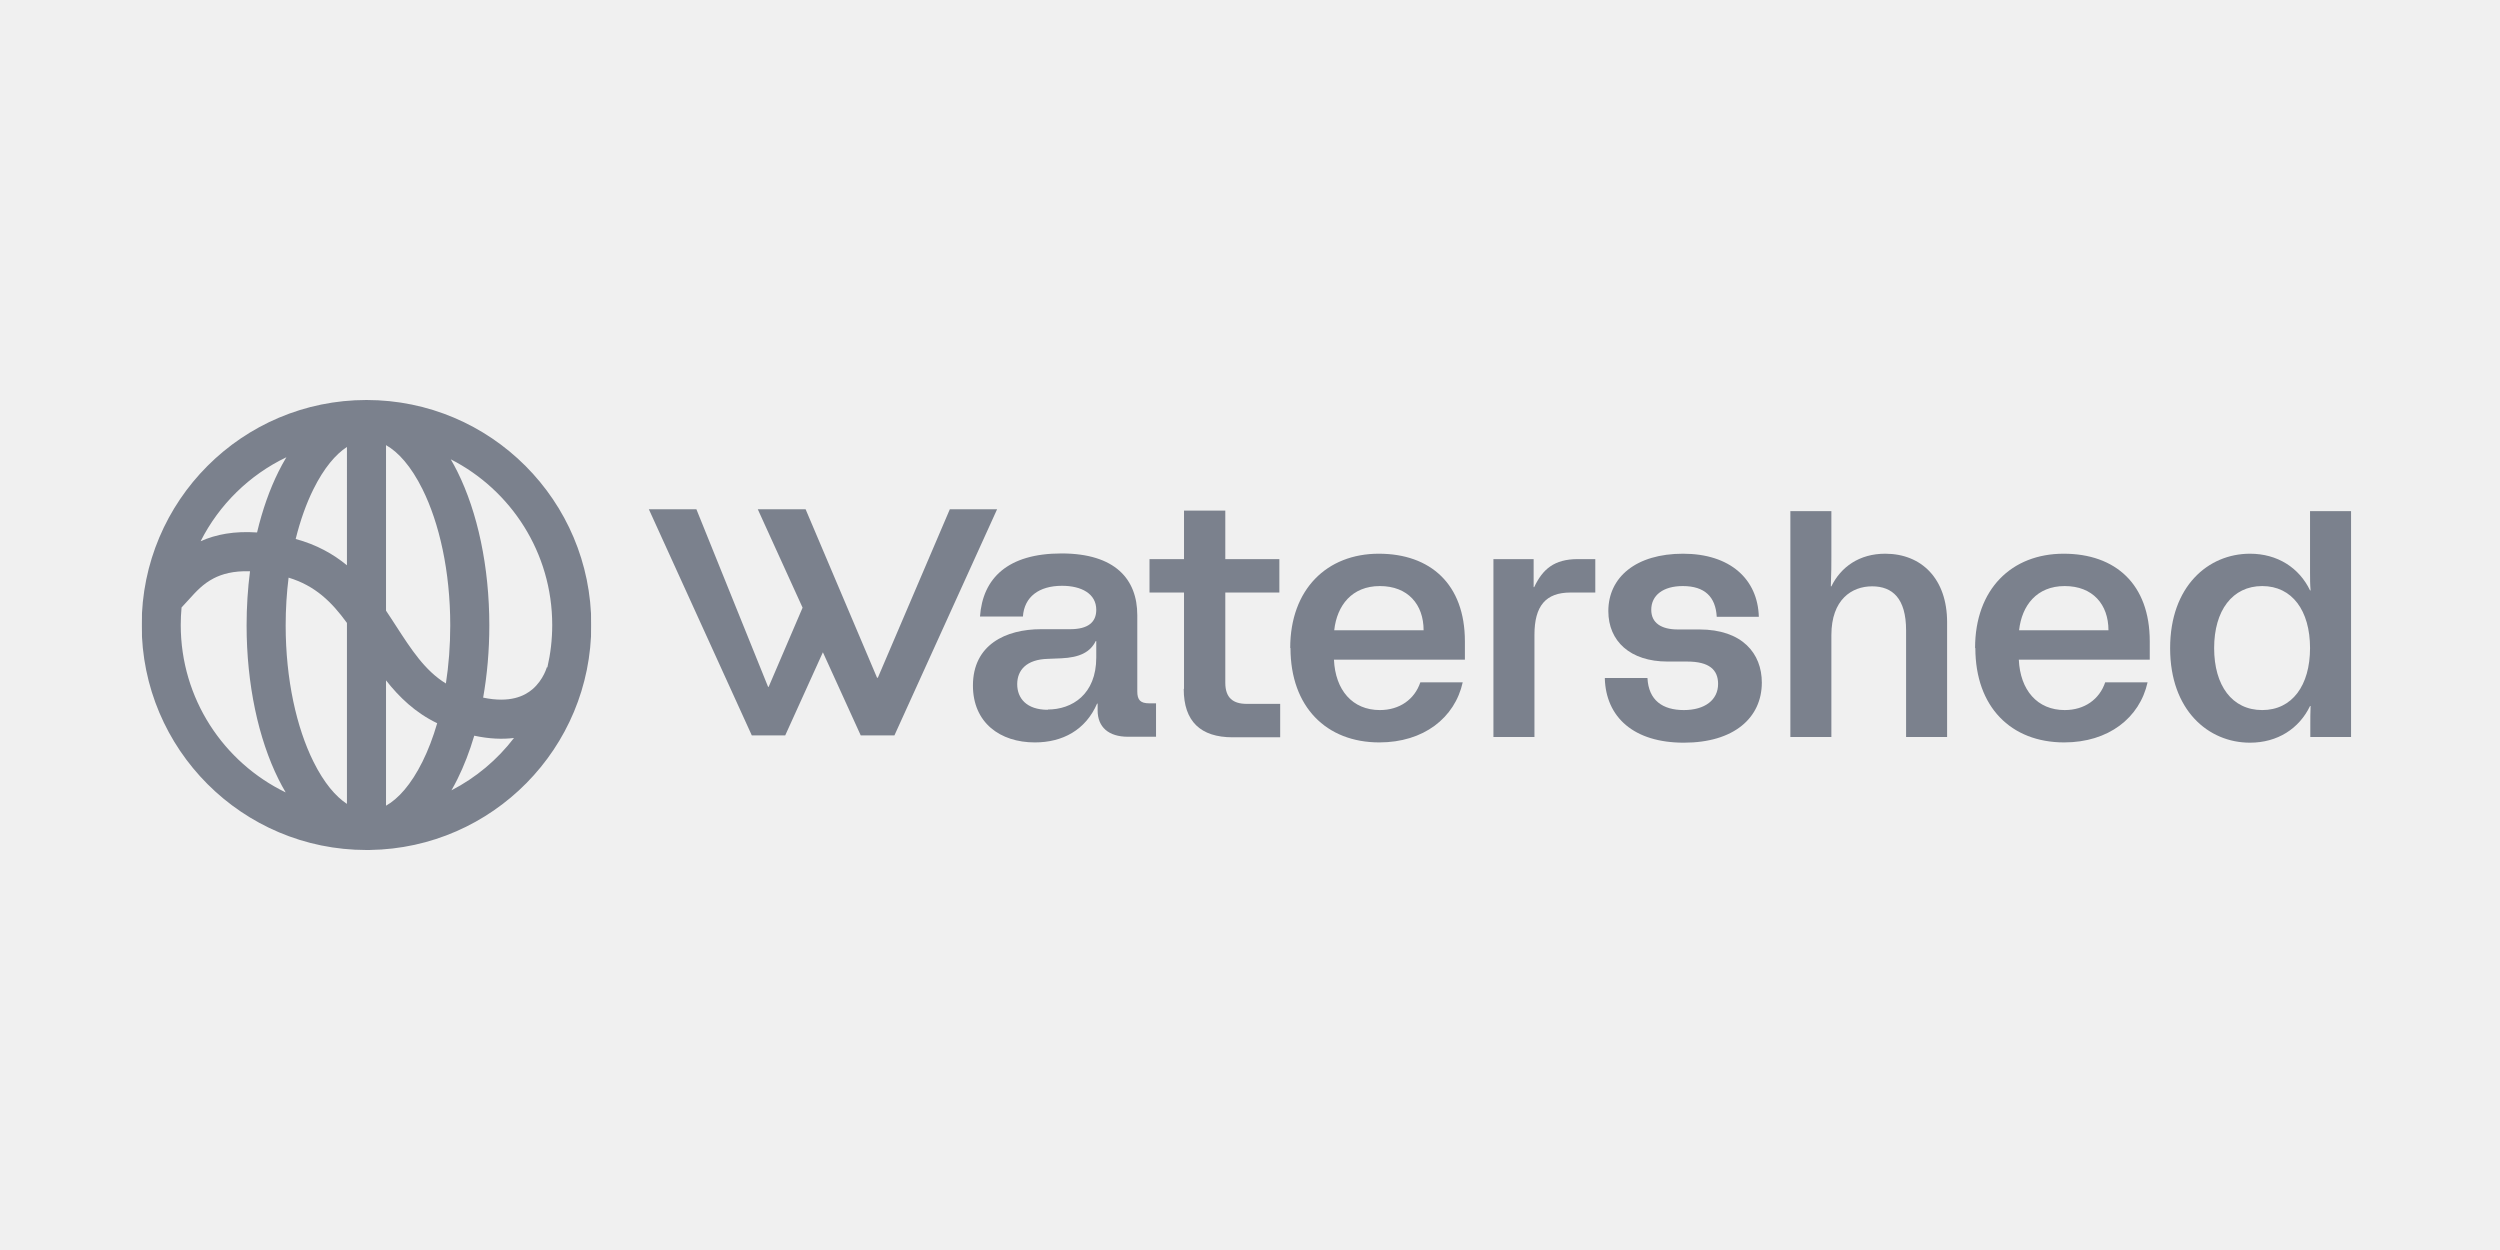
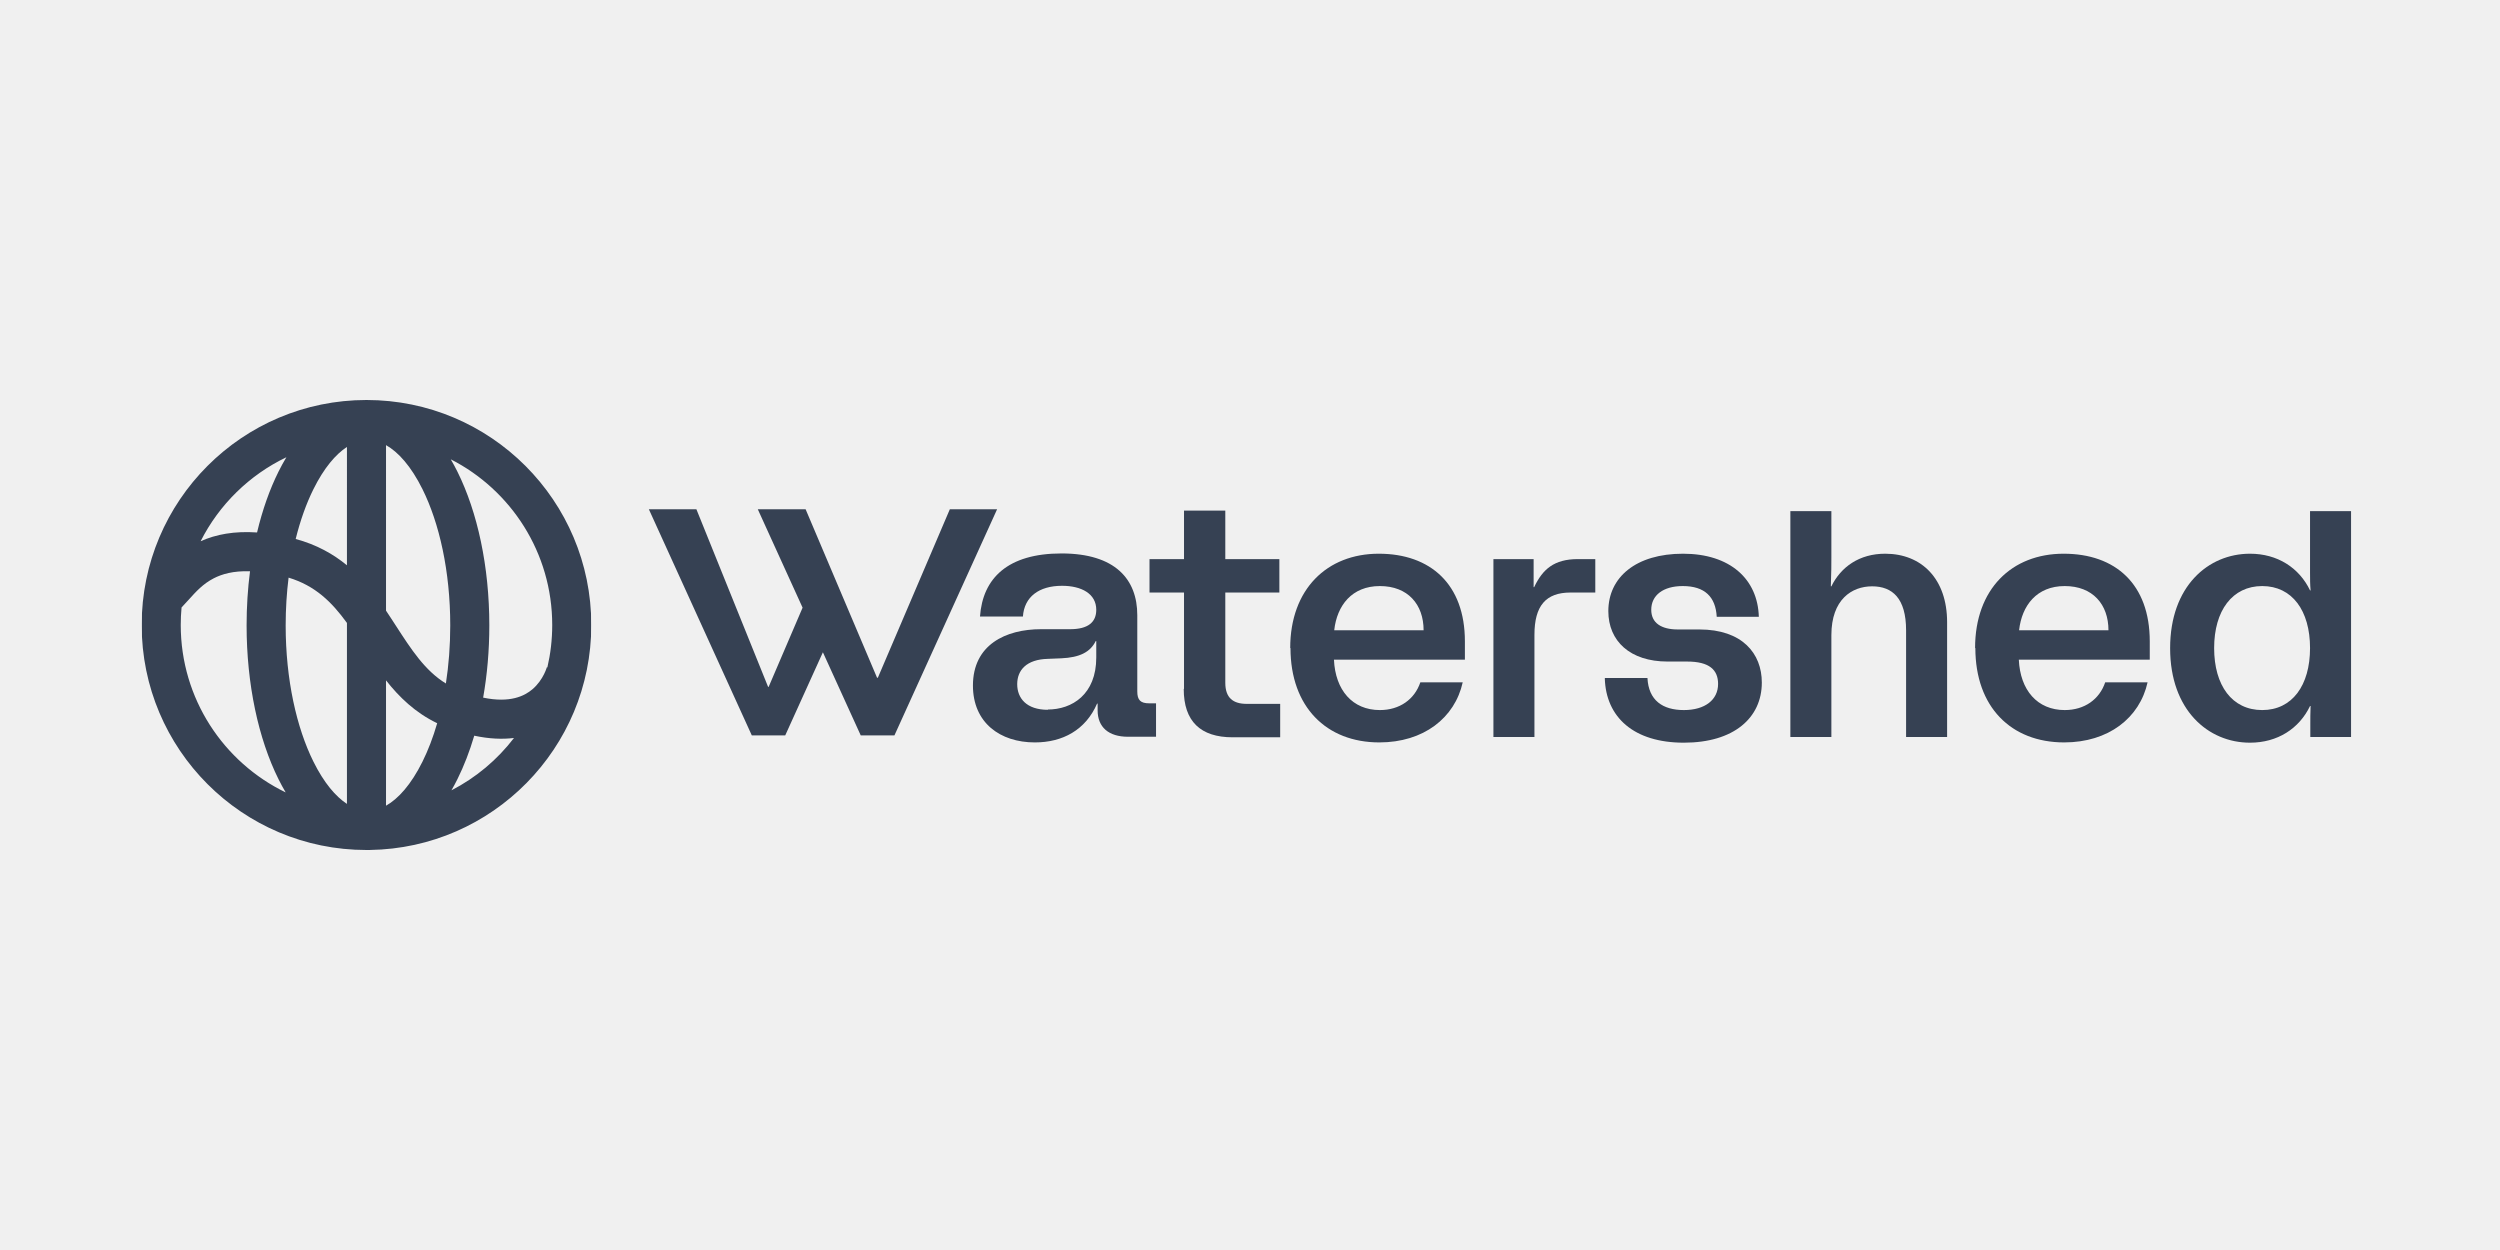
<svg xmlns="http://www.w3.org/2000/svg" width="600" height="300" viewBox="0 0 600 300" fill="none">
-   <path d="M248.369 178.181C240.024 178.181 233.504 173.458 233.504 164.529C233.504 154.76 241.328 151.007 249.868 151.007H256.845C261.148 151.007 263.104 149.325 263.104 146.349C263.104 142.467 259.518 140.591 254.889 140.591C249.347 140.591 245.826 143.243 245.5 147.966H235.199C235.851 138.779 241.849 132.827 254.758 132.827C267.668 132.827 272.949 139.038 272.949 147.643V165.952C272.949 168.023 273.731 168.799 275.818 168.799H277.448V176.822H270.732C266.038 176.822 263.43 174.493 263.43 170.481V168.864H263.3C260.561 175.205 255.02 178.181 248.369 178.181ZM251.434 170.287C257.301 170.287 263.104 166.664 263.104 157.8V153.854H262.974C261.67 156.507 259.127 157.8 254.693 157.995L251.498 158.124C246.348 158.253 244.131 160.841 244.131 164.206C244.131 167.57 246.348 170.352 251.498 170.352L251.434 170.287Z" fill="#7B818D" />
-   <path d="M284.163 165.305V142.208H275.883V134.185H284.163V122.54H294.073V134.185H307.048V142.208H294.073V163.882C294.073 167.505 295.964 168.929 299.224 168.929H307.244V176.951H295.834C288.14 176.951 284.098 173.134 284.098 165.37L284.163 165.305Z" fill="#7B818D" />
-   <path d="M309.652 155.536C309.652 141.367 318.519 132.891 330.907 132.891C343.295 132.891 351.575 140.202 351.575 153.918V158.318H320.149C320.475 165.629 324.583 170.416 331.168 170.416C335.927 170.416 339.513 167.828 340.883 163.752H351.053C349.163 172.293 341.665 178.18 331.037 178.18C318.324 178.18 309.717 169.64 309.717 155.536H309.652ZM341.665 151.265C341.665 145.054 337.883 140.655 331.168 140.655C324.452 140.655 320.866 145.313 320.214 151.265H341.665Z" fill="#7B818D" />
-   <path d="M358.357 134.184H368.072V140.913H368.202C370.223 136.643 372.962 134.184 378.699 134.184H382.872V142.207H376.939C371.006 142.207 368.268 145.377 368.268 152.365V176.886H358.422V134.184H358.357Z" fill="#7B818D" />
-   <path d="M385.219 162.717H395.39C395.65 168.087 399.041 170.416 404.126 170.416C409.212 170.416 412.342 167.958 412.342 164.141C412.342 160.776 410.255 158.771 404.909 158.771H400.215C391.217 158.771 386.001 153.854 386.001 146.672C386.001 138.52 392.651 132.891 403.93 132.891C415.21 132.891 421.86 138.973 422.121 148.031H412.015C411.755 143.243 409.146 140.655 403.866 140.655C399.171 140.655 396.302 142.855 396.302 146.348C396.302 149.519 398.715 151.071 402.692 151.071H407.843C418.144 151.071 422.838 156.829 422.838 163.817C422.838 172.293 416.123 178.245 404.126 178.245C392.13 178.245 385.414 172.163 385.153 162.782L385.219 162.717Z" fill="#7B818D" />
-   <path d="M429.687 122.668H439.531V133.667C439.531 135.608 439.531 137.096 439.401 140.719H439.531C441.813 136.061 446.247 132.891 452.441 132.891C461.242 132.891 467.306 138.973 467.306 149.324V176.886H457.461V151.265C457.461 143.631 454.201 140.719 449.311 140.719C444.421 140.719 439.531 143.89 439.531 152.43V176.886H429.687V122.668Z" fill="#7B818D" />
-   <path d="M474.019 155.536C474.019 141.367 482.821 132.891 495.274 132.891C507.727 132.891 515.942 140.202 515.942 153.918V158.318H484.516C484.842 165.629 488.95 170.416 495.534 170.416C500.294 170.416 503.88 167.828 505.249 163.752H515.42C513.529 172.293 506.031 178.18 495.404 178.18C482.625 178.18 474.084 169.64 474.084 155.536H474.019ZM506.031 151.265C506.031 145.054 502.25 140.655 495.534 140.655C488.819 140.655 485.233 145.313 484.581 151.265H506.031Z" fill="#7B818D" />
-   <path d="M520.832 155.536C520.832 140.719 529.96 132.891 540.001 132.891C546.585 132.891 551.801 136.255 554.409 141.69H554.54C554.409 140.202 554.409 138.908 554.409 137.355V122.668H564.254V176.886H554.475V174.039C554.475 172.486 554.475 171.063 554.54 169.445H554.409C551.801 174.881 546.585 178.245 540.001 178.245C529.96 178.245 520.832 170.416 520.832 155.6V155.536ZM542.934 170.416C550.106 170.416 554.409 164.529 554.409 155.536C554.409 146.542 550.106 140.655 542.934 140.655C535.762 140.655 531.394 146.542 531.394 155.536C531.394 164.529 535.697 170.416 542.934 170.416Z" fill="#7B818D" />
-   <path fill-rule="evenodd" clip-rule="evenodd" d="M197.494 156.546L206.577 176.498H214.661L239.306 122.216H227.962L210.684 162.652H210.489L193.342 122.216H181.866L192.621 145.841L184.474 164.852H184.344L167.132 122.216H155.722L180.432 176.498H188.452L197.494 156.546Z" fill="#7B818D" />
-   <mask id="mask0_598_18" style="mask-type:luminance" maskUnits="userSpaceOnUse" x="34" y="96" width="108" height="108">
+   <path d="M248.369 178.181C240.024 178.181 233.504 173.458 233.504 164.529C233.504 154.76 241.328 151.007 249.868 151.007H256.845C261.148 151.007 263.104 149.325 263.104 146.349C263.104 142.467 259.518 140.591 254.889 140.591C249.347 140.591 245.826 143.243 245.5 147.966H235.199C235.851 138.779 241.849 132.827 254.758 132.827C267.668 132.827 272.949 139.038 272.949 147.643V165.952C272.949 168.023 273.731 168.799 275.818 168.799H277.448V176.822H270.732C266.038 176.822 263.43 174.493 263.43 170.481V168.864H263.3C260.561 175.205 255.02 178.181 248.369 178.181ZM251.434 170.287C257.301 170.287 263.104 166.664 263.104 157.8V153.854H262.974C261.67 156.507 259.127 157.8 254.693 157.995L251.498 158.124C246.348 158.253 244.131 160.841 244.131 164.206C244.131 167.57 246.348 170.352 251.498 170.352L251.434 170.287Z" fill="#364153" />
+   <path d="M284.163 165.305V142.208H275.883V134.185H284.163V122.54H294.073V134.185H307.048V142.208H294.073V163.882C294.073 167.505 295.964 168.929 299.224 168.929H307.244V176.951H295.834C288.14 176.951 284.098 173.134 284.098 165.37L284.163 165.305Z" fill="#364153" />
+   <path d="M309.652 155.536C309.652 141.367 318.519 132.891 330.907 132.891C343.295 132.891 351.575 140.202 351.575 153.918V158.318H320.149C320.475 165.629 324.583 170.416 331.168 170.416C335.927 170.416 339.513 167.828 340.883 163.752H351.053C349.163 172.293 341.665 178.18 331.037 178.18C318.324 178.18 309.717 169.64 309.717 155.536H309.652ZM341.665 151.265C341.665 145.054 337.883 140.655 331.168 140.655C324.452 140.655 320.866 145.313 320.214 151.265H341.665Z" fill="#364153" />
+   <path d="M358.355 134.184H368.07V140.913H368.2C370.221 136.643 372.96 134.184 378.697 134.184H382.87V142.207H376.937C371.004 142.207 368.266 145.377 368.266 152.365V176.886H358.42V134.184H358.355Z" fill="#364153" />
+   <path d="M385.218 162.717H395.389C395.649 168.087 399.04 170.416 404.125 170.416C409.211 170.416 412.341 167.958 412.341 164.141C412.341 160.776 410.254 158.771 404.908 158.771H400.214C391.216 158.771 386 153.854 386 146.672C386 138.52 392.65 132.891 403.929 132.891C415.209 132.891 421.859 138.973 422.12 148.031H412.014C411.754 143.243 409.145 140.655 403.865 140.655C399.17 140.655 396.301 142.855 396.301 146.348C396.301 149.519 398.714 151.071 402.691 151.071H407.842C418.143 151.071 422.837 156.829 422.837 163.817C422.837 172.293 416.122 178.245 404.125 178.245C392.129 178.245 385.413 172.163 385.152 162.782L385.218 162.717Z" fill="#364153" />
+   <path d="M429.688 122.668H439.531V133.667C439.531 135.608 439.531 137.096 439.401 140.719H439.531C441.813 136.061 446.247 132.891 452.441 132.891C461.242 132.891 467.306 138.973 467.306 149.324V176.886H457.461V151.265C457.461 143.631 454.201 140.719 449.311 140.719C444.421 140.719 439.531 143.89 439.531 152.43V176.886H429.688V122.668Z" fill="#364153" />
+   <path d="M474.02 155.536C474.02 141.367 482.822 132.891 495.275 132.891C507.728 132.891 515.943 140.202 515.943 153.918V158.318H484.517C484.843 165.629 488.951 170.416 495.535 170.416C500.295 170.416 503.881 167.828 505.25 163.752H515.421C513.53 172.293 506.032 178.18 495.405 178.18C482.626 178.18 474.085 169.64 474.085 155.536H474.02ZM506.032 151.265C506.032 145.054 502.251 140.655 495.535 140.655C488.82 140.655 485.234 145.313 484.582 151.265H506.032Z" fill="#364153" />
+   <path d="M520.832 155.536C520.832 140.719 529.96 132.891 540.001 132.891C546.585 132.891 551.801 136.255 554.409 141.69H554.54C554.409 140.202 554.409 138.908 554.409 137.355V122.668H564.254V176.886H554.475V174.039C554.475 172.486 554.475 171.063 554.54 169.445H554.409C551.801 174.881 546.585 178.245 540.001 178.245C529.96 178.245 520.832 170.416 520.832 155.6V155.536ZM542.934 170.416C550.106 170.416 554.409 164.529 554.409 155.536C554.409 146.542 550.106 140.655 542.934 140.655C535.762 140.655 531.394 146.542 531.394 155.536C531.394 164.529 535.697 170.416 542.934 170.416Z" fill="#364153" />
+   <path fill-rule="evenodd" clip-rule="evenodd" d="M197.495 156.546L206.578 176.498H214.662L239.307 122.216H227.963L210.685 162.652H210.49L193.343 122.216H181.867L192.622 145.841L184.475 164.852H184.345L167.133 122.216H155.723L180.433 176.498H188.453L197.495 156.546Z" fill="#364153" />
+   <mask id="mask0_1904_3779" style="mask-type:luminance" maskUnits="userSpaceOnUse" x="34" y="96" width="108" height="108">
    <path d="M34 96H141.911V204H34V96Z" fill="white" />
  </mask>
-   <g mask="url(#mask0_598_18)">
-     <path fill-rule="evenodd" clip-rule="evenodd" d="M43.574 145.791C43.444 147.176 43.378 148.58 43.378 150C43.378 167.683 53.659 182.965 68.567 190.182C67.953 189.147 67.374 188.077 66.831 186.984C62.022 177.302 59.183 164.255 59.183 150.1C59.183 145.634 59.465 141.277 60.004 137.102C55.953 136.977 53.237 137.789 51.286 138.801C48.714 140.136 47.131 141.887 45.223 143.997C44.706 144.569 44.165 145.167 43.574 145.791ZM48.15 129.896C51.813 128.251 56.217 127.419 61.694 127.79C62.974 122.407 64.711 117.485 66.831 113.216C67.423 112.024 68.058 110.86 68.735 109.736C59.848 113.993 52.59 121.11 48.15 129.896ZM83.267 107.264C80.563 109.036 77.763 112.293 75.228 117.396C73.526 120.823 72.074 124.859 70.964 129.357C76.006 130.72 79.988 132.972 83.266 135.672L83.267 107.264ZM83.266 149.504C79.624 144.478 75.643 140.561 69.262 138.633C68.806 142.281 68.56 146.122 68.56 150.1C68.56 163.121 71.192 174.677 75.228 182.804C77.763 187.907 80.563 191.164 83.266 192.936L83.266 149.504ZM92.644 193.369V163.283C95.775 167.271 99.637 171.034 104.925 173.573C103.935 176.985 102.742 180.086 101.392 182.804C98.635 188.356 95.564 191.721 92.644 193.369ZM107.013 164.039C101.977 160.934 98.78 155.995 94.884 149.976C94.575 149.499 94.262 149.015 93.943 148.525C93.52 147.874 93.088 147.216 92.644 146.555L92.645 106.831C95.564 108.479 98.635 111.845 101.392 117.396C105.429 125.523 108.06 137.079 108.06 150.1C108.06 154.987 107.69 159.669 107.013 164.039ZM115.956 167.43C116.922 161.972 117.438 156.137 117.438 150.1C117.438 135.945 114.599 122.898 109.789 113.216C109.284 112.199 108.748 111.202 108.181 110.234C122.635 117.611 132.533 132.649 132.533 150C132.533 153.503 132.13 156.911 131.367 160.182C131.241 160.15 131.241 160.149 131.241 160.148L131.243 160.143L131.245 160.134L131.249 160.119L131.252 160.107C131.252 160.107 131.248 160.121 131.239 160.15C131.223 160.206 131.19 160.316 131.137 160.468C131.03 160.777 130.848 161.246 130.57 161.803C130.007 162.934 129.11 164.303 127.763 165.443C125.899 167.021 122.43 168.79 115.956 167.43ZM113.821 176.566C112.705 180.342 111.351 183.84 109.789 186.984C109.334 187.902 108.853 188.803 108.346 189.681C114.235 186.645 119.36 182.334 123.358 177.113C120.549 177.465 117.379 177.332 113.821 176.566ZM88.779 203.994C118.196 203.553 141.911 179.549 141.911 150C141.911 120.175 117.753 96 87.955 96C58.158 96 34 120.175 34 150C34 179.825 58.158 204 87.955 204C88.03 204 88.104 204 88.178 203.999C88.222 204 88.266 204 88.31 204C88.467 204 88.623 203.998 88.779 203.994Z" fill="#7B818D" />
+   <g mask="url(#mask0_1904_3779)">
+     <path fill-rule="evenodd" clip-rule="evenodd" d="M43.574 145.791C43.444 147.176 43.378 148.58 43.378 150C43.378 167.683 53.659 182.965 68.567 190.182C67.953 189.147 67.374 188.077 66.831 186.984C62.022 177.302 59.183 164.255 59.183 150.1C59.183 145.634 59.465 141.277 60.004 137.102C55.953 136.977 53.237 137.789 51.286 138.801C48.714 140.136 47.131 141.887 45.223 143.997C44.706 144.569 44.165 145.167 43.574 145.791ZM48.15 129.896C51.813 128.251 56.217 127.419 61.694 127.79C62.974 122.407 64.711 117.485 66.831 113.216C67.423 112.024 68.058 110.86 68.735 109.736C59.848 113.993 52.59 121.11 48.15 129.896ZM83.267 107.264C80.563 109.036 77.763 112.293 75.228 117.396C73.526 120.823 72.074 124.859 70.964 129.357C76.006 130.72 79.988 132.972 83.266 135.672L83.267 107.264ZM83.266 149.504C79.624 144.478 75.643 140.561 69.262 138.633C68.806 142.281 68.56 146.122 68.56 150.1C68.56 163.121 71.192 174.677 75.228 182.804C77.763 187.907 80.563 191.164 83.266 192.936V149.504ZM92.644 193.369V163.283C95.775 167.271 99.637 171.034 104.925 173.573C103.935 176.985 102.742 180.086 101.392 182.804C98.635 188.356 95.564 191.721 92.644 193.369ZM107.013 164.039C101.977 160.934 98.78 155.995 94.884 149.976C94.575 149.499 94.262 149.015 93.943 148.525C93.52 147.874 93.088 147.216 92.644 146.555L92.645 106.831C95.564 108.479 98.635 111.845 101.392 117.396C105.429 125.523 108.06 137.079 108.06 150.1C108.06 154.987 107.69 159.669 107.013 164.039ZM115.956 167.43C116.922 161.972 117.438 156.137 117.438 150.1C117.438 135.945 114.599 122.898 109.789 113.216C109.284 112.199 108.748 111.202 108.181 110.234C122.635 117.611 132.533 132.649 132.533 150C132.533 153.503 132.13 156.911 131.367 160.182C131.241 160.15 131.241 160.148 131.241 160.148L131.243 160.143L131.245 160.134L131.249 160.119L131.252 160.107C131.252 160.107 131.248 160.121 131.239 160.15C131.223 160.206 131.19 160.316 131.137 160.468C131.03 160.777 130.848 161.246 130.57 161.803C130.007 162.934 129.11 164.303 127.763 165.443C125.899 167.021 122.43 168.79 115.956 167.43ZM113.821 176.566C112.705 180.342 111.351 183.84 109.789 186.984C109.334 187.902 108.853 188.803 108.346 189.681C114.235 186.645 119.36 182.334 123.358 177.113C120.549 177.465 117.379 177.332 113.821 176.566ZM88.779 203.994C118.196 203.553 141.911 179.549 141.911 150C141.911 120.175 117.753 96 87.955 96C58.158 96 34 120.175 34 150C34 179.825 58.158 204 87.955 204C88.03 204 88.104 204 88.178 203.999C88.222 204 88.266 204 88.31 204C88.467 204 88.623 203.998 88.779 203.994Z" fill="#364153" />
  </g>
</svg>
